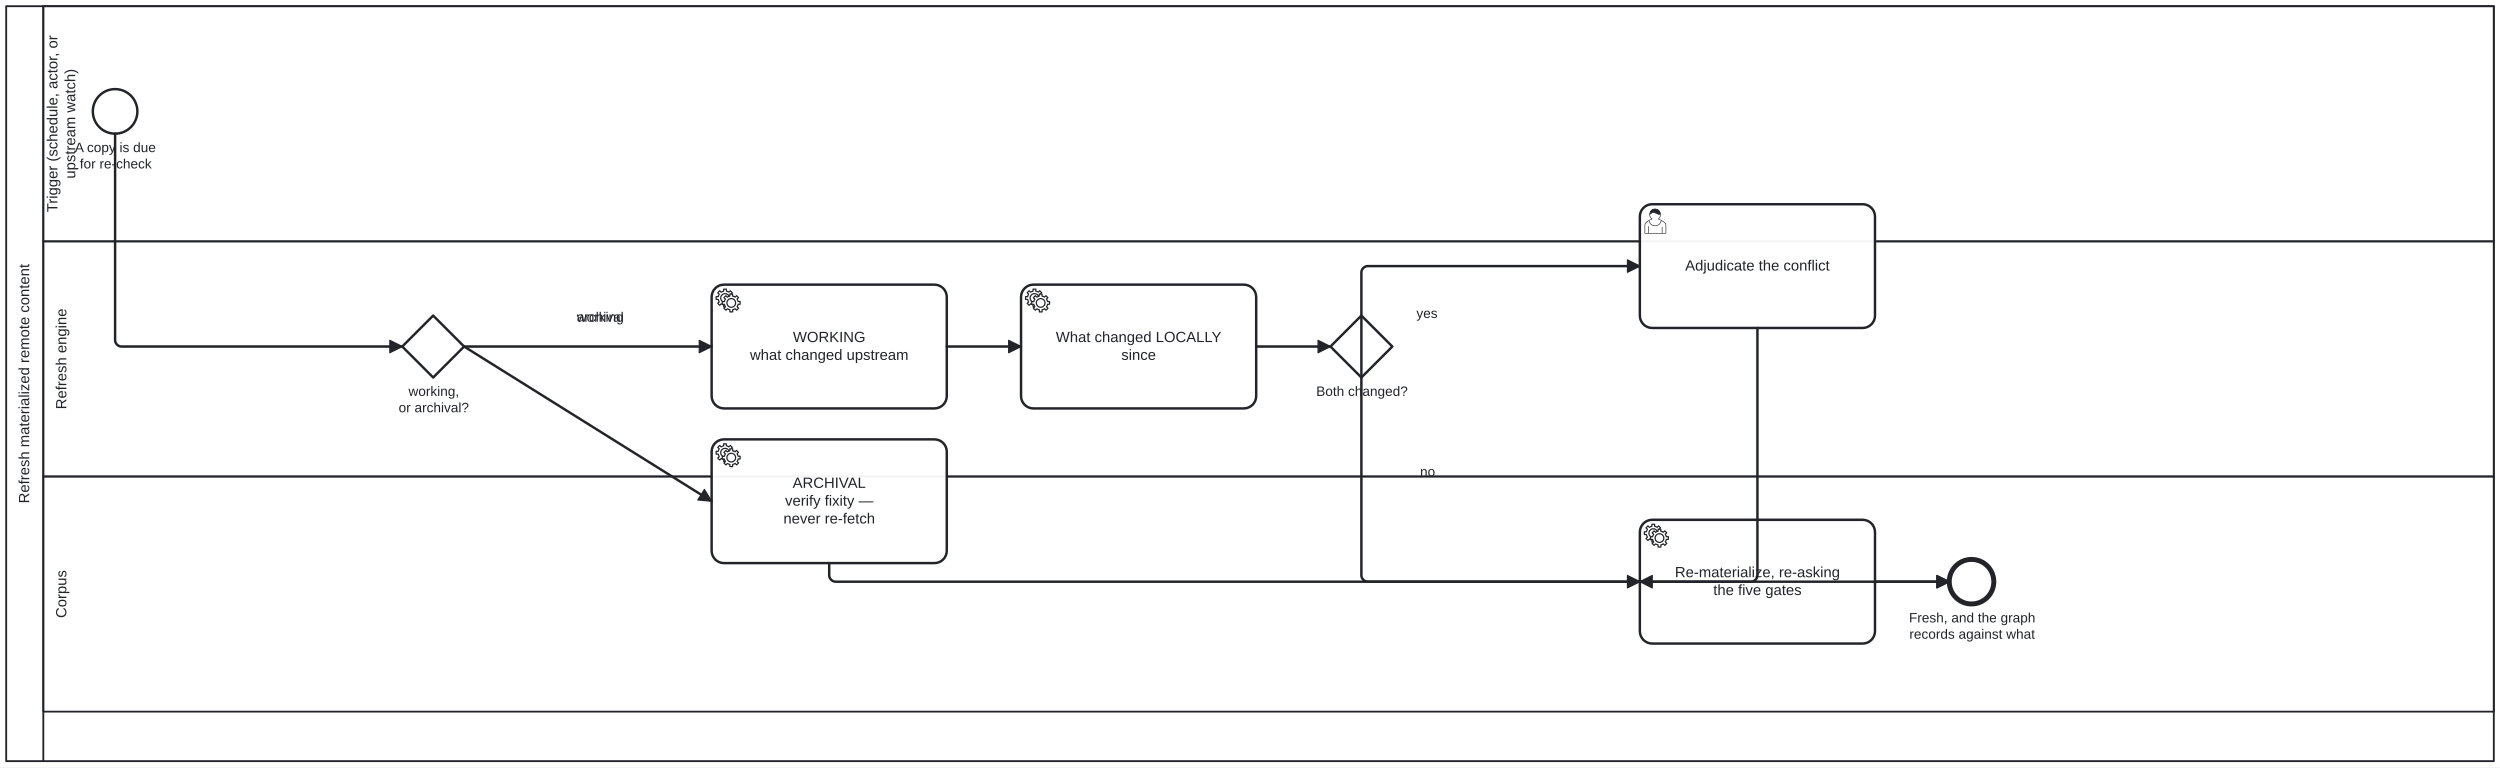
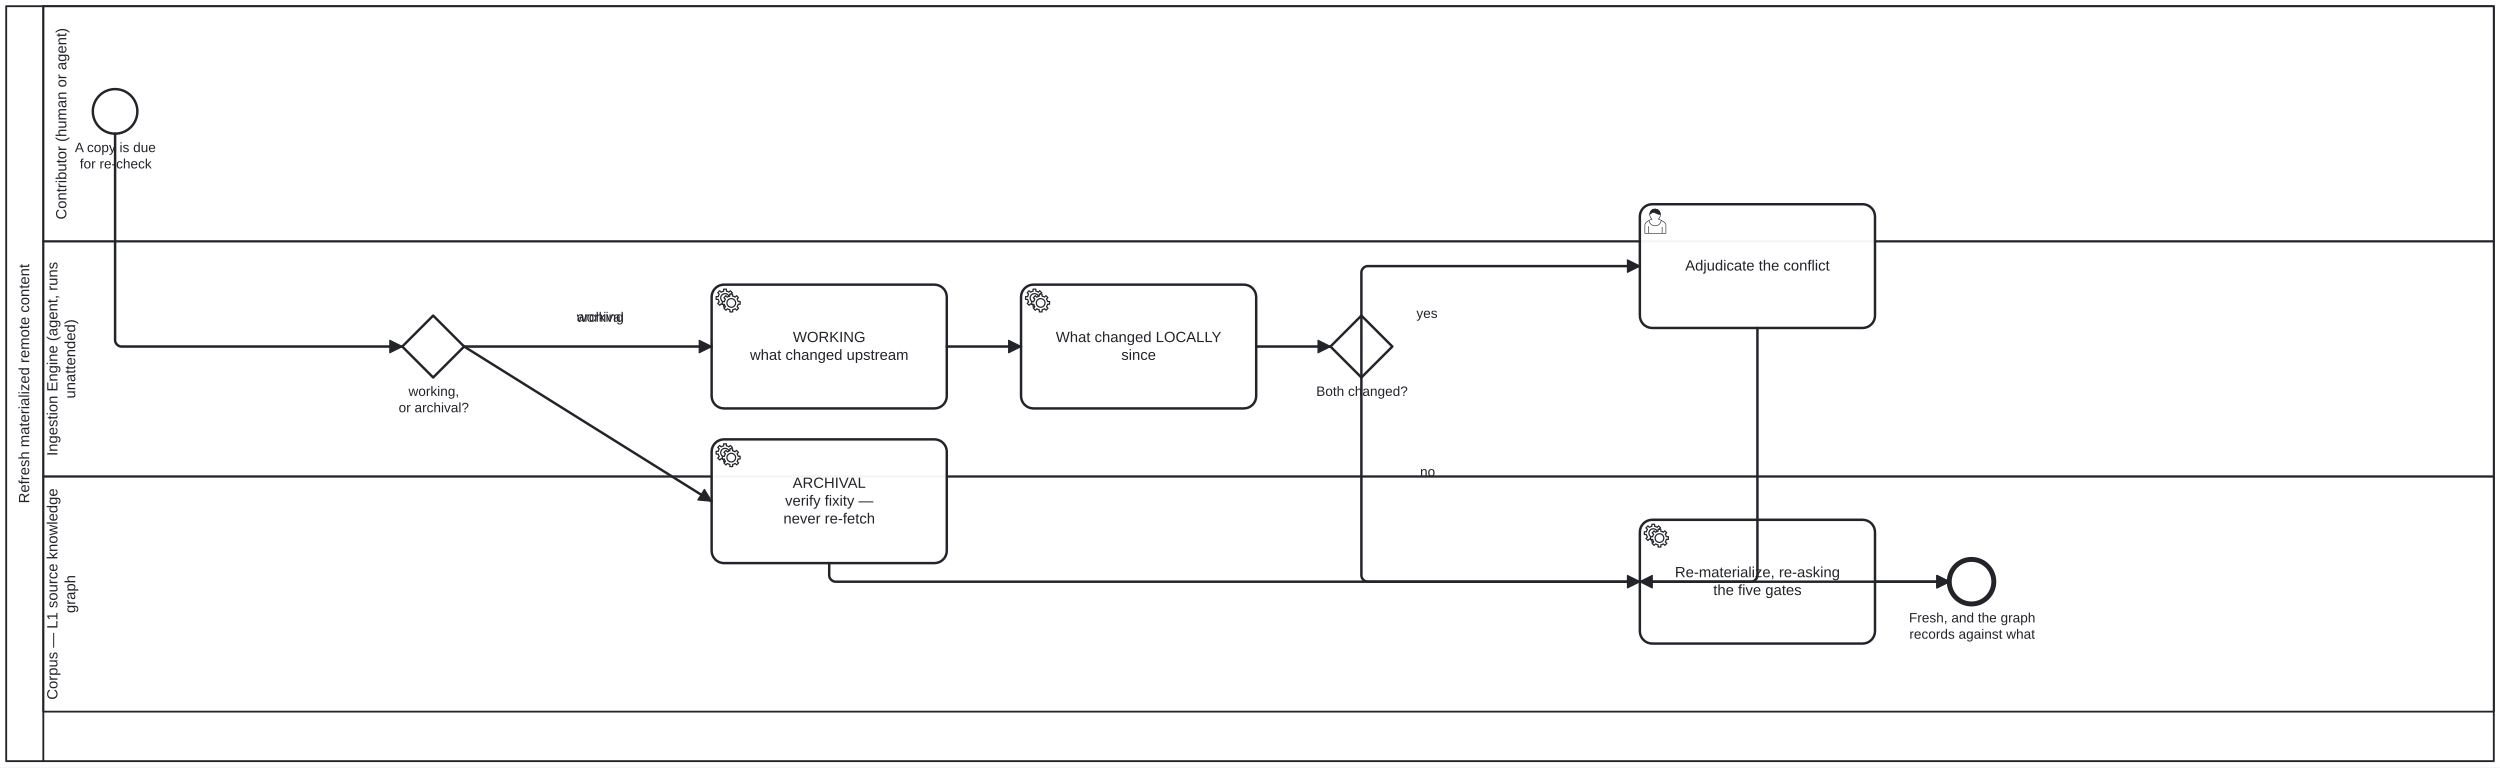
<svg xmlns="http://www.w3.org/2000/svg" width="100%" style="max-width:100%;height:auto" viewBox="125 55 2020 620" version="1.1">
  <rect x="125" y="55" width="2020" height="620" fill="#ffffff" />
  <g class="djs-group">
    <g class="djs-element djs-shape" data-element-id="Participant_RefreshMaterialized" style="display: block;" transform="matrix(1 0 0 1 130 60)">
      <g class="djs-visual">
        <rect x="0" y="0" width="2010" height="610" rx="0" ry="0" style="stroke-linecap: round; stroke-linejoin: round; stroke: rgb(34, 36, 42); stroke-width: 1.5px; fill: white; fill-opacity: 0.95;" />
        <path style="fill: none; stroke-linecap: round; stroke-linejoin: round; stroke: rgb(34, 36, 42); stroke-width: 1.5px;" d="M30,0L30,610" />
        <text lineHeight="1.2" class="djs-label" style="font-family: Arial, sans-serif; font-size: 12px; font-weight: normal; fill: rgb(34, 36, 42);" transform="matrix(-1.83697e-16 -1 1 -1.83697e-16 0 610)">
          <tspan x="208.288" y="18.6">Refresh materialized remote content</tspan>
        </text>
      </g>
      <rect class="djs-hit djs-hit-all" x="0" y="0" width="2010" height="610" style="fill: none; stroke-opacity: 0; stroke: white; stroke-width: 15px;" />
    </g>
    <g class="djs-children">
      <g class="djs-group">
        <g class="djs-element djs-shape" data-element-id="Lane_2" style="display: block;" transform="matrix(1 0 0 1 160 440)">
          <g class="djs-visual">
            <rect x="0" y="0" width="1980" height="190" rx="0" ry="0" style="stroke-linecap: round; stroke-linejoin: round; stroke: rgb(34, 36, 42); stroke-width: 1.5px; fill: white; fill-opacity: 0.25;" />
            <text lineHeight="1.2" class="djs-label" style="font-family: Arial, sans-serif; font-size: 12px; font-weight: normal; fill: rgb(34, 36, 42);" transform="matrix(-1.83697e-16 -1 1 -1.83697e-16 0 190)">
-               <tspan x="75.658" y="18.6">Corpus</tspan>
+               <tspan x="9.62" y="11.4">Corpus — L1 source knowledge </tspan>
+               <tspan x="79.654" y="25.8">graph</tspan>
            </text>
          </g>
          <rect class="djs-hit djs-hit-all" x="0" y="0" width="1980" height="190" style="fill: none; stroke-opacity: 0; stroke: white; stroke-width: 15px;" />
        </g>
      </g>
      <g class="djs-group">
        <g class="djs-element djs-shape" data-element-id="Lane_1" style="display: block;" transform="matrix(1 0 0 1 160 250)">
          <g class="djs-visual">
            <rect x="0" y="0" width="1980" height="190" rx="0" ry="0" style="stroke-linecap: round; stroke-linejoin: round; stroke: rgb(34, 36, 42); stroke-width: 1.5px; fill: white; fill-opacity: 0.25;" />
            <text lineHeight="1.2" class="djs-label" style="font-family: Arial, sans-serif; font-size: 12px; font-weight: normal; fill: rgb(34, 36, 42);" transform="matrix(-1.83697e-16 -1 1 -1.83697e-16 0 190)">
-               <tspan x="54.307" y="18.6">Refresh engine</tspan>
+               <tspan x="16.613" y="11.4">Ingestion Engine (agent, runs </tspan>
+               <tspan x="62.973" y="25.8">unattended)</tspan>
            </text>
          </g>
          <rect class="djs-hit djs-hit-all" x="0" y="0" width="1980" height="190" style="fill: none; stroke-opacity: 0; stroke: white; stroke-width: 15px;" />
        </g>
      </g>
      <g class="djs-group">
        <g class="djs-element djs-shape" data-element-id="Lane_0" style="display: block;" transform="matrix(1 0 0 1 160 60)">
          <g class="djs-visual">
            <rect x="0" y="0" width="1980" height="190" rx="0" ry="0" style="stroke-linecap: round; stroke-linejoin: round; stroke: rgb(34, 36, 42); stroke-width: 1.5px; fill: white; fill-opacity: 0.25;" />
            <text lineHeight="1.2" class="djs-label" style="font-family: Arial, sans-serif; font-size: 12px; font-weight: normal; fill: rgb(34, 36, 42);" transform="matrix(-1.83697e-16 -1 1 -1.83697e-16 0 190)">
-               <tspan x="23.524" y="11.4">Trigger (schedule, actor, or </tspan>
-               <tspan x="50.65" y="25.8">upstream watch)</tspan>
+               <tspan x="17.627" y="18.6">Contributor (human or agent)</tspan>
            </text>
          </g>
          <rect class="djs-hit djs-hit-all" x="0" y="0" width="1980" height="190" style="fill: none; stroke-opacity: 0; stroke: white; stroke-width: 15px;" />
        </g>
      </g>
      <g class="djs-group">
        <g class="djs-element djs-shape" data-element-id="StartEvent_Due" style="display: block;" transform="matrix(1 0 0 1 200 127)">
          <g class="djs-visual">
            <circle cx="18" cy="18" r="18" style="stroke-linecap: round; stroke-linejoin: round; stroke: rgb(34, 36, 42); stroke-width: 2px; fill: white; fill-opacity: 0.95;" />
          </g>
          <rect class="djs-hit djs-hit-all" x="0" y="0" width="36" height="36" style="fill: none; stroke-opacity: 0; stroke: white; stroke-width: 15px;" />
        </g>
      </g>
      <g class="djs-group">
        <g class="djs-element djs-shape" data-element-id="StartEvent_Due_label" style="display: block;" transform="matrix(1 0 0 1 185 168)">
          <g class="djs-visual">
            <text lineHeight="1.2" class="djs-label" style="font-family: Arial, sans-serif; font-size: 11px; font-weight: normal; fill: rgb(34, 36, 42);">
              <tspan x="0.481" y="9.9">A copy is due</tspan>
              <tspan x="4.464" y="23.1">for re-check</tspan>
            </text>
          </g>
          <rect class="djs-hit djs-hit-all" x="0" y="0" width="67" height="27" style="fill: none; stroke-opacity: 0; stroke: white; stroke-width: 15px;" />
        </g>
      </g>
      <g class="djs-group">
        <g class="djs-element djs-shape" data-element-id="Gateway_Purpose" style="display: block;" transform="matrix(1 0 0 1 450 310)">
          <g class="djs-visual">
            <polygon points="25,0 50,25 25,50 0,25" style="stroke-linecap: round; stroke-linejoin: round; stroke: rgb(34, 36, 42); stroke-width: 2px; fill: white; fill-opacity: 0.95;" />
          </g>
          <rect class="djs-hit djs-hit-all" x="0" y="0" width="50" height="50" style="fill: none; stroke-opacity: 0; stroke: white; stroke-width: 15px;" />
        </g>
      </g>
      <g class="djs-group">
        <g class="djs-element djs-shape" data-element-id="Gateway_Purpose_label" style="display: block;" transform="matrix(1 0 0 1 447 365)">
          <g class="djs-visual">
            <text lineHeight="1.2" class="djs-label" style="font-family: Arial, sans-serif; font-size: 11px; font-weight: normal; fill: rgb(34, 36, 42);">
              <tspan x="8.02" y="9.9">working,</tspan>
              <tspan x="0.071" y="23.1">or archival?</tspan>
            </text>
          </g>
          <rect class="djs-hit djs-hit-all" x="0" y="0" width="57" height="27" style="fill: none; stroke-opacity: 0; stroke: white; stroke-width: 15px;" />
        </g>
      </g>
      <g class="djs-group">
        <g class="djs-element djs-shape" data-element-id="Task_Fixity" style="display: block;" transform="matrix(1 0 0 1 700 410)">
          <g class="djs-visual">
            <rect x="0" y="0" width="190" height="100" rx="10" ry="10" style="stroke-linecap: round; stroke-linejoin: round; stroke: rgb(34, 36, 42); stroke-width: 2px; fill: white; fill-opacity: 0.95;" />
            <text lineHeight="1.2" class="djs-label" style="font-family: Arial, sans-serif; font-size: 12px; font-weight: normal; fill: rgb(34, 36, 42);">
              <tspan x="65.437" y="39.2">ARCHIVAL</tspan>
              <tspan x="59.331" y="53.6">verify fixity —</tspan>
              <tspan x="57.983" y="68">never re-fetch</tspan>
            </text>
            <circle cx="5" cy="5" r="5" transform="translate(6, 6)" style="stroke-linecap: round; stroke-linejoin: round; stroke: none; stroke-width: 2px; fill: white;" />
            <path d="m 12,18 v -1.713 c 0.352,-0.07 0.704,-0.178 1.048,-0.321 0.344,-0.145 0.666,-0.321 0.966,-0.521 l 1.194,1.18 1.567,-1.577 -1.195,-1.18 c 0.403,-0.614 0.683,-1.299 0.825,-2.018 l 1.622,-0.01 v -2.22 l -1.637,0.01 c -0.073,-0.352 -0.178,-0.7 -0.324,-1.044 -0.145,-0.344 -0.321,-0.664 -0.523,-0.962 l 1.131,-1.136 -1.583,-1.563 -1.13,1.136 c -0.614,-0.401 -1.303,-0.681 -2.023,-0.822 l 0.009,-1.619 h -2.241 l 0.004,1.631 c -0.354,0.074 -0.705,0.18 -1.05,0.324 -0.344,0.144 -0.665,0.321 -0.964,0.52 l -1.17,-1.158 -1.567,1.579 1.168,1.157 c -0.403,0.613 -0.683,1.298 -0.825,2.017 l -1.659,0.003 v 2.222 l 1.672,-0.006 c 0.073,0.351 0.18,0.702 0.324,1.045 0.145,0.344 0.321,0.664 0.523,0.961 l -1.199,1.197 1.584,1.56 1.196,-1.193 c 0.614,0.403 1.303,0.682 2.023,0.823 l 7.19e-4,1.699 h 2.227 z m 0.221,-3.996 c -1.789,0.75 -3.858,-0.093 -4.61,-1.874 -0.752,-1.783 0.091,-3.846 1.88,-4.596 1.788,-0.749 3.857,0.093 4.609,1.874 0.752,1.782 -0.091,3.846 -1.88,4.596 z" style="fill: white; stroke-linecap: round; stroke-linejoin: round; stroke: rgb(34, 36, 42); stroke-width: 1px;" />
            <circle cx="5" cy="5" r="5" transform="translate(11, 10)" style="stroke-linecap: round; stroke-linejoin: round; stroke: none; stroke-width: 2px; fill: white;" />
            <path d="m 17,22 v -1.713 c 0.352,-0.07 0.704,-0.178 1.048,-0.321 0.344,-0.145 0.666,-0.321 0.966,-0.521 l 1.194,1.18 1.567,-1.577 -1.195,-1.18 c 0.403,-0.614 0.683,-1.299 0.825,-2.018 l 1.622,-0.01 v -2.22 l -1.637,0.01 c -0.073,-0.352 -0.178,-0.7 -0.324,-1.044 -0.145,-0.344 -0.321,-0.664 -0.523,-0.962 l 1.131,-1.136 -1.583,-1.563 -1.13,1.136 c -0.614,-0.401 -1.303,-0.681 -2.023,-0.822 l 0.009,-1.619 h -2.241 l 0.004,1.631 c -0.354,0.074 -0.705,0.18 -1.05,0.324 -0.344,0.144 -0.665,0.321 -0.964,0.52 l -1.17,-1.158 -1.567,1.579 1.168,1.157 c -0.403,0.613 -0.683,1.298 -0.825,2.017 l -1.659,0.003 v 2.222 l 1.672,-0.006 c 0.073,0.351 0.18,0.702 0.324,1.045 0.145,0.344 0.321,0.664 0.523,0.961 l -1.199,1.197 1.584,1.56 1.196,-1.193 c 0.614,0.403 1.303,0.682 2.023,0.823 l 7.19e-4,1.699 h 2.227 z m 0.221,-3.996 c -1.789,0.75 -3.858,-0.093 -4.61,-1.874 -0.752,-1.783 0.091,-3.846 1.88,-4.596 1.788,-0.749 3.857,0.093 4.609,1.874 0.752,1.782 -0.091,3.846 -1.88,4.596 z" style="fill: white; stroke-linecap: round; stroke-linejoin: round; stroke: rgb(34, 36, 42); stroke-width: 1px;" />
          </g>
          <rect class="djs-hit djs-hit-all" x="0" y="0" width="190" height="100" style="fill: none; stroke-opacity: 0; stroke: white; stroke-width: 15px;" />
        </g>
      </g>
      <g class="djs-group">
        <g class="djs-element djs-shape" data-element-id="Task_Upstream" style="display: block;" transform="matrix(1 0 0 1 700 285)">
          <g class="djs-visual">
            <rect x="0" y="0" width="190" height="100" rx="10" ry="10" style="stroke-linecap: round; stroke-linejoin: round; stroke: rgb(34, 36, 42); stroke-width: 2px; fill: white; fill-opacity: 0.95;" />
            <text lineHeight="1.2" class="djs-label" style="font-family: Arial, sans-serif; font-size: 12px; font-weight: normal; fill: rgb(34, 36, 42);">
              <tspan x="65.668" y="46.4">WORKING</tspan>
              <tspan x="30.96" y="60.8">what changed upstream</tspan>
            </text>
            <circle cx="5" cy="5" r="5" transform="translate(6, 6)" style="stroke-linecap: round; stroke-linejoin: round; stroke: none; stroke-width: 2px; fill: white;" />
            <path d="m 12,18 v -1.713 c 0.352,-0.07 0.704,-0.178 1.048,-0.321 0.344,-0.145 0.666,-0.321 0.966,-0.521 l 1.194,1.18 1.567,-1.577 -1.195,-1.18 c 0.403,-0.614 0.683,-1.299 0.825,-2.018 l 1.622,-0.01 v -2.22 l -1.637,0.01 c -0.073,-0.352 -0.178,-0.7 -0.324,-1.044 -0.145,-0.344 -0.321,-0.664 -0.523,-0.962 l 1.131,-1.136 -1.583,-1.563 -1.13,1.136 c -0.614,-0.401 -1.303,-0.681 -2.023,-0.822 l 0.009,-1.619 h -2.241 l 0.004,1.631 c -0.354,0.074 -0.705,0.18 -1.05,0.324 -0.344,0.144 -0.665,0.321 -0.964,0.52 l -1.17,-1.158 -1.567,1.579 1.168,1.157 c -0.403,0.613 -0.683,1.298 -0.825,2.017 l -1.659,0.003 v 2.222 l 1.672,-0.006 c 0.073,0.351 0.18,0.702 0.324,1.045 0.145,0.344 0.321,0.664 0.523,0.961 l -1.199,1.197 1.584,1.56 1.196,-1.193 c 0.614,0.403 1.303,0.682 2.023,0.823 l 7.19e-4,1.699 h 2.227 z m 0.221,-3.996 c -1.789,0.75 -3.858,-0.093 -4.61,-1.874 -0.752,-1.783 0.091,-3.846 1.88,-4.596 1.788,-0.749 3.857,0.093 4.609,1.874 0.752,1.782 -0.091,3.846 -1.88,4.596 z" style="fill: white; stroke-linecap: round; stroke-linejoin: round; stroke: rgb(34, 36, 42); stroke-width: 1px;" />
            <circle cx="5" cy="5" r="5" transform="translate(11, 10)" style="stroke-linecap: round; stroke-linejoin: round; stroke: none; stroke-width: 2px; fill: white;" />
            <path d="m 17,22 v -1.713 c 0.352,-0.07 0.704,-0.178 1.048,-0.321 0.344,-0.145 0.666,-0.321 0.966,-0.521 l 1.194,1.18 1.567,-1.577 -1.195,-1.18 c 0.403,-0.614 0.683,-1.299 0.825,-2.018 l 1.622,-0.01 v -2.22 l -1.637,0.01 c -0.073,-0.352 -0.178,-0.7 -0.324,-1.044 -0.145,-0.344 -0.321,-0.664 -0.523,-0.962 l 1.131,-1.136 -1.583,-1.563 -1.13,1.136 c -0.614,-0.401 -1.303,-0.681 -2.023,-0.822 l 0.009,-1.619 h -2.241 l 0.004,1.631 c -0.354,0.074 -0.705,0.18 -1.05,0.324 -0.344,0.144 -0.665,0.321 -0.964,0.52 l -1.17,-1.158 -1.567,1.579 1.168,1.157 c -0.403,0.613 -0.683,1.298 -0.825,2.017 l -1.659,0.003 v 2.222 l 1.672,-0.006 c 0.073,0.351 0.18,0.702 0.324,1.045 0.145,0.344 0.321,0.664 0.523,0.961 l -1.199,1.197 1.584,1.56 1.196,-1.193 c 0.614,0.403 1.303,0.682 2.023,0.823 l 7.19e-4,1.699 h 2.227 z m 0.221,-3.996 c -1.789,0.75 -3.858,-0.093 -4.61,-1.874 -0.752,-1.783 0.091,-3.846 1.88,-4.596 1.788,-0.749 3.857,0.093 4.609,1.874 0.752,1.782 -0.091,3.846 -1.88,4.596 z" style="fill: white; stroke-linecap: round; stroke-linejoin: round; stroke: rgb(34, 36, 42); stroke-width: 1px;" />
          </g>
          <rect class="djs-hit djs-hit-all" x="0" y="0" width="190" height="100" style="fill: none; stroke-opacity: 0; stroke: white; stroke-width: 15px;" />
        </g>
      </g>
      <g class="djs-group">
        <g class="djs-element djs-shape" data-element-id="Task_Local" style="display: block;" transform="matrix(1 0 0 1 950 285)">
          <g class="djs-visual">
            <rect x="0" y="0" width="190" height="100" rx="10" ry="10" style="stroke-linecap: round; stroke-linejoin: round; stroke: rgb(34, 36, 42); stroke-width: 2px; fill: white; fill-opacity: 0.95;" />
            <text lineHeight="1.2" class="djs-label" style="font-family: Arial, sans-serif; font-size: 12px; font-weight: normal; fill: rgb(34, 36, 42);">
              <tspan x="28.071" y="46.4">What changed LOCALLY</tspan>
              <tspan x="80.993" y="60.8">since</tspan>
            </text>
            <circle cx="5" cy="5" r="5" transform="translate(6, 6)" style="stroke-linecap: round; stroke-linejoin: round; stroke: none; stroke-width: 2px; fill: white;" />
            <path d="m 12,18 v -1.713 c 0.352,-0.07 0.704,-0.178 1.048,-0.321 0.344,-0.145 0.666,-0.321 0.966,-0.521 l 1.194,1.18 1.567,-1.577 -1.195,-1.18 c 0.403,-0.614 0.683,-1.299 0.825,-2.018 l 1.622,-0.01 v -2.22 l -1.637,0.01 c -0.073,-0.352 -0.178,-0.7 -0.324,-1.044 -0.145,-0.344 -0.321,-0.664 -0.523,-0.962 l 1.131,-1.136 -1.583,-1.563 -1.13,1.136 c -0.614,-0.401 -1.303,-0.681 -2.023,-0.822 l 0.009,-1.619 h -2.241 l 0.004,1.631 c -0.354,0.074 -0.705,0.18 -1.05,0.324 -0.344,0.144 -0.665,0.321 -0.964,0.52 l -1.17,-1.158 -1.567,1.579 1.168,1.157 c -0.403,0.613 -0.683,1.298 -0.825,2.017 l -1.659,0.003 v 2.222 l 1.672,-0.006 c 0.073,0.351 0.18,0.702 0.324,1.045 0.145,0.344 0.321,0.664 0.523,0.961 l -1.199,1.197 1.584,1.56 1.196,-1.193 c 0.614,0.403 1.303,0.682 2.023,0.823 l 7.19e-4,1.699 h 2.227 z m 0.221,-3.996 c -1.789,0.75 -3.858,-0.093 -4.61,-1.874 -0.752,-1.783 0.091,-3.846 1.88,-4.596 1.788,-0.749 3.857,0.093 4.609,1.874 0.752,1.782 -0.091,3.846 -1.88,4.596 z" style="fill: white; stroke-linecap: round; stroke-linejoin: round; stroke: rgb(34, 36, 42); stroke-width: 1px;" />
            <circle cx="5" cy="5" r="5" transform="translate(11, 10)" style="stroke-linecap: round; stroke-linejoin: round; stroke: none; stroke-width: 2px; fill: white;" />
            <path d="m 17,22 v -1.713 c 0.352,-0.07 0.704,-0.178 1.048,-0.321 0.344,-0.145 0.666,-0.321 0.966,-0.521 l 1.194,1.18 1.567,-1.577 -1.195,-1.18 c 0.403,-0.614 0.683,-1.299 0.825,-2.018 l 1.622,-0.01 v -2.22 l -1.637,0.01 c -0.073,-0.352 -0.178,-0.7 -0.324,-1.044 -0.145,-0.344 -0.321,-0.664 -0.523,-0.962 l 1.131,-1.136 -1.583,-1.563 -1.13,1.136 c -0.614,-0.401 -1.303,-0.681 -2.023,-0.822 l 0.009,-1.619 h -2.241 l 0.004,1.631 c -0.354,0.074 -0.705,0.18 -1.05,0.324 -0.344,0.144 -0.665,0.321 -0.964,0.52 l -1.17,-1.158 -1.567,1.579 1.168,1.157 c -0.403,0.613 -0.683,1.298 -0.825,2.017 l -1.659,0.003 v 2.222 l 1.672,-0.006 c 0.073,0.351 0.18,0.702 0.324,1.045 0.145,0.344 0.321,0.664 0.523,0.961 l -1.199,1.197 1.584,1.56 1.196,-1.193 c 0.614,0.403 1.303,0.682 2.023,0.823 l 7.19e-4,1.699 h 2.227 z m 0.221,-3.996 c -1.789,0.75 -3.858,-0.093 -4.61,-1.874 -0.752,-1.783 0.091,-3.846 1.88,-4.596 1.788,-0.749 3.857,0.093 4.609,1.874 0.752,1.782 -0.091,3.846 -1.88,4.596 z" style="fill: white; stroke-linecap: round; stroke-linejoin: round; stroke: rgb(34, 36, 42); stroke-width: 1px;" />
          </g>
          <rect class="djs-hit djs-hit-all" x="0" y="0" width="190" height="100" style="fill: none; stroke-opacity: 0; stroke: white; stroke-width: 15px;" />
        </g>
      </g>
      <g class="djs-group">
        <g class="djs-element djs-shape" data-element-id="Gateway_Both" style="display: block;" transform="matrix(1 0 0 1 1200 310)">
          <g class="djs-visual">
            <polygon points="25,0 50,25 25,50 0,25" style="stroke-linecap: round; stroke-linejoin: round; stroke: rgb(34, 36, 42); stroke-width: 2px; fill: white; fill-opacity: 0.95;" />
          </g>
          <rect class="djs-hit djs-hit-all" x="0" y="0" width="50" height="50" style="fill: none; stroke-opacity: 0; stroke: white; stroke-width: 15px;" />
        </g>
      </g>
      <g class="djs-group">
        <g class="djs-element djs-shape" data-element-id="Gateway_Both_label" style="display: block;" transform="matrix(1 0 0 1 1188 365)">
          <g class="djs-visual">
            <text lineHeight="1.2" class="djs-label" style="font-family: Arial, sans-serif; font-size: 11px; font-weight: normal; fill: rgb(34, 36, 42);">
              <tspan x="0.496" y="9.9">Both changed?</tspan>
            </text>
          </g>
          <rect class="djs-hit djs-hit-all" x="0" y="0" width="75" height="14" style="fill: none; stroke-opacity: 0; stroke: white; stroke-width: 15px;" />
        </g>
      </g>
      <g class="djs-group">
        <g class="djs-element djs-shape" data-element-id="Task_Adjudicate" style="display: block;" transform="matrix(1 0 0 1 1450 220)">
          <g class="djs-visual">
            <rect x="0" y="0" width="190" height="100" rx="10" ry="10" style="stroke-linecap: round; stroke-linejoin: round; stroke: rgb(34, 36, 42); stroke-width: 2px; fill: white; fill-opacity: 0.95;" />
            <text lineHeight="1.2" class="djs-label" style="font-family: Arial, sans-serif; font-size: 12px; font-weight: normal; fill: rgb(34, 36, 42);">
              <tspan x="36.632" y="53.6">Adjudicate the conflict</tspan>
            </text>
            <path d="m 15,12 c 0.909,-0.845 1.594,-2.049 1.594,-3.385 0,-2.554 -1.805,-4.622 -4.357,-4.622 -2.552,0 -4.288,2.068 -4.288,4.622 0,1.348 0.974,2.562 1.896,3.405 -0.529,0.187 -5.669,2.097 -5.794,4.756 v 6.718 h 17 v -6.718 c 0,-2.298 -5.528,-4.595 -6.051,-4.776 zm -8,6 l 0,5.5 m 11,0 l 0,-5" style="fill: white; stroke-linecap: round; stroke-linejoin: round; stroke: rgb(34, 36, 42); stroke-width: 0.5px;" />
            <path d="m 15,12 m 2.162,1.009 c 0,2.447 -2.158,4.431 -4.821,4.431 -2.665,0 -4.822,-1.981 -4.822,-4.431 " style="fill: white; stroke-linecap: round; stroke-linejoin: round; stroke: rgb(34, 36, 42); stroke-width: 0.5px;" />
            <path d="m 15,12 m -6.9,-3.80 c 0,0 2.251,-2.358 4.274,-1.177 2.024,1.181 4.221,1.537 4.124,0.965 -0.098,-0.57 -0.117,-3.791 -4.191,-4.136 -3.575,0.001 -4.208,3.367 -4.207,4.348 z" style="fill: rgb(34, 36, 42); stroke-linecap: round; stroke-linejoin: round; stroke: rgb(34, 36, 42); stroke-width: 0.5px;" />
          </g>
          <rect class="djs-hit djs-hit-all" x="0" y="0" width="190" height="100" style="fill: none; stroke-opacity: 0; stroke: white; stroke-width: 15px;" />
        </g>
      </g>
      <g class="djs-group">
        <g class="djs-element djs-shape" data-element-id="Task_Apply" style="display: block;" transform="matrix(1 0 0 1 1450 475)">
          <g class="djs-visual">
            <rect x="0" y="0" width="190" height="100" rx="10" ry="10" style="stroke-linecap: round; stroke-linejoin: round; stroke: rgb(34, 36, 42); stroke-width: 2px; fill: white; fill-opacity: 0.95;" />
            <text lineHeight="1.2" class="djs-label" style="font-family: Arial, sans-serif; font-size: 12px; font-weight: normal; fill: rgb(34, 36, 42);">
              <tspan x="28.312" y="46.4">Re-materialize, re-asking</tspan>
              <tspan x="59.311" y="60.8">the five gates</tspan>
            </text>
            <circle cx="5" cy="5" r="5" transform="translate(6, 6)" style="stroke-linecap: round; stroke-linejoin: round; stroke: none; stroke-width: 2px; fill: white;" />
            <path d="m 12,18 v -1.713 c 0.352,-0.07 0.704,-0.178 1.048,-0.321 0.344,-0.145 0.666,-0.321 0.966,-0.521 l 1.194,1.18 1.567,-1.577 -1.195,-1.18 c 0.403,-0.614 0.683,-1.299 0.825,-2.018 l 1.622,-0.01 v -2.22 l -1.637,0.01 c -0.073,-0.352 -0.178,-0.7 -0.324,-1.044 -0.145,-0.344 -0.321,-0.664 -0.523,-0.962 l 1.131,-1.136 -1.583,-1.563 -1.13,1.136 c -0.614,-0.401 -1.303,-0.681 -2.023,-0.822 l 0.009,-1.619 h -2.241 l 0.004,1.631 c -0.354,0.074 -0.705,0.18 -1.05,0.324 -0.344,0.144 -0.665,0.321 -0.964,0.52 l -1.17,-1.158 -1.567,1.579 1.168,1.157 c -0.403,0.613 -0.683,1.298 -0.825,2.017 l -1.659,0.003 v 2.222 l 1.672,-0.006 c 0.073,0.351 0.18,0.702 0.324,1.045 0.145,0.344 0.321,0.664 0.523,0.961 l -1.199,1.197 1.584,1.56 1.196,-1.193 c 0.614,0.403 1.303,0.682 2.023,0.823 l 7.19e-4,1.699 h 2.227 z m 0.221,-3.996 c -1.789,0.75 -3.858,-0.093 -4.61,-1.874 -0.752,-1.783 0.091,-3.846 1.88,-4.596 1.788,-0.749 3.857,0.093 4.609,1.874 0.752,1.782 -0.091,3.846 -1.88,4.596 z" style="fill: white; stroke-linecap: round; stroke-linejoin: round; stroke: rgb(34, 36, 42); stroke-width: 1px;" />
            <circle cx="5" cy="5" r="5" transform="translate(11, 10)" style="stroke-linecap: round; stroke-linejoin: round; stroke: none; stroke-width: 2px; fill: white;" />
            <path d="m 17,22 v -1.713 c 0.352,-0.07 0.704,-0.178 1.048,-0.321 0.344,-0.145 0.666,-0.321 0.966,-0.521 l 1.194,1.18 1.567,-1.577 -1.195,-1.18 c 0.403,-0.614 0.683,-1.299 0.825,-2.018 l 1.622,-0.01 v -2.22 l -1.637,0.01 c -0.073,-0.352 -0.178,-0.7 -0.324,-1.044 -0.145,-0.344 -0.321,-0.664 -0.523,-0.962 l 1.131,-1.136 -1.583,-1.563 -1.13,1.136 c -0.614,-0.401 -1.303,-0.681 -2.023,-0.822 l 0.009,-1.619 h -2.241 l 0.004,1.631 c -0.354,0.074 -0.705,0.18 -1.05,0.324 -0.344,0.144 -0.665,0.321 -0.964,0.52 l -1.17,-1.158 -1.567,1.579 1.168,1.157 c -0.403,0.613 -0.683,1.298 -0.825,2.017 l -1.659,0.003 v 2.222 l 1.672,-0.006 c 0.073,0.351 0.18,0.702 0.324,1.045 0.145,0.344 0.321,0.664 0.523,0.961 l -1.199,1.197 1.584,1.56 1.196,-1.193 c 0.614,0.403 1.303,0.682 2.023,0.823 l 7.19e-4,1.699 h 2.227 z m 0.221,-3.996 c -1.789,0.75 -3.858,-0.093 -4.61,-1.874 -0.752,-1.783 0.091,-3.846 1.88,-4.596 1.788,-0.749 3.857,0.093 4.609,1.874 0.752,1.782 -0.091,3.846 -1.88,4.596 z" style="fill: white; stroke-linecap: round; stroke-linejoin: round; stroke: rgb(34, 36, 42); stroke-width: 1px;" />
          </g>
          <rect class="djs-hit djs-hit-all" x="0" y="0" width="190" height="100" style="fill: none; stroke-opacity: 0; stroke: white; stroke-width: 15px;" />
        </g>
      </g>
      <g class="djs-group">
        <g class="djs-element djs-shape" data-element-id="EndEvent_Fresh" style="display: block;" transform="matrix(1 0 0 1 1700 507)">
          <g class="djs-visual">
            <circle cx="18" cy="18" r="18" style="stroke-linecap: round; stroke-linejoin: round; stroke: rgb(34, 36, 42); stroke-width: 4px; fill: white; fill-opacity: 0.95;" />
          </g>
          <rect class="djs-hit djs-hit-all" x="0" y="0" width="36" height="36" style="fill: none; stroke-opacity: 0; stroke: white; stroke-width: 15px;" />
        </g>
      </g>
      <g class="djs-group">
        <g class="djs-element djs-shape" data-element-id="EndEvent_Fresh_label" style="display: block;" transform="matrix(1 0 0 1 1667 548)">
          <g class="djs-visual">
            <text lineHeight="1.2" class="djs-label" style="font-family: Arial, sans-serif; font-size: 11px; font-weight: normal; fill: rgb(34, 36, 42);">
              <tspan x="0.44" y="9.9">Fresh, and the graph</tspan>
              <tspan x="0.751" y="23.1">records against what</tspan>
            </text>
          </g>
          <rect class="djs-hit djs-hit-all" x="0" y="0" width="103" height="27" style="fill: none; stroke-opacity: 0; stroke: white; stroke-width: 15px;" />
        </g>
      </g>
      <g class="djs-group">
        <g class="djs-element djs-connection" data-element-id="Flow_1" style="display: block;">
          <g class="djs-visual">
            <defs>
              <marker id="folio-marker-1" viewBox="0 0 20 20" refX="11" refY="10" markerWidth="10" markerHeight="10" orient="auto">
                <path d="M 1 5 L 11 10 L 1 15 Z" style="stroke-linecap: round; stroke-linejoin: round; stroke: rgb(34, 36, 42); stroke-width: 1px; fill: rgb(34, 36, 42);" />
              </marker>
            </defs>
            <path data-corner-radius="5" style="fill: none; stroke-linecap: round; stroke-linejoin: round; stroke: rgb(34, 36, 42); stroke-width: 2px; marker-end: url('#folio-marker-1');" d="M218,163L218,330C218,332.5,220.5,335,223,335L450,335" />
          </g>
          <path d="M218,163L218,335L450,335" class="djs-hit djs-hit-stroke" style="fill: none; stroke-opacity: 0; stroke: white; stroke-width: 15px;" />
        </g>
      </g>
      <g class="djs-group">
        <g class="djs-element djs-connection" data-element-id="Flow_2" style="display: block;">
          <g class="djs-visual">
            <defs>
              <marker id="folio-marker-2" viewBox="0 0 20 20" refX="11" refY="10" markerWidth="10" markerHeight="10" orient="auto">
                <path d="M 1 5 L 11 10 L 1 15 Z" style="stroke-linecap: round; stroke-linejoin: round; stroke: rgb(34, 36, 42); stroke-width: 1px; fill: rgb(34, 36, 42);" />
              </marker>
            </defs>
            <path data-corner-radius="5" style="fill: none; stroke-linecap: round; stroke-linejoin: round; stroke: rgb(34, 36, 42); stroke-width: 2px; marker-end: url('#folio-marker-2');" d="M500,335L700,460" />
          </g>
          <path d="M500,335L700,460" class="djs-hit djs-hit-stroke" style="fill: none; stroke-opacity: 0; stroke: white; stroke-width: 15px;" />
        </g>
      </g>
      <g class="djs-group">
        <g class="djs-element djs-shape" data-element-id="Flow_2_label" style="display: block;" transform="matrix(1 0 0 1 591 305)">
          <g class="djs-visual">
            <text lineHeight="1.2" class="djs-label" style="font-family: Arial, sans-serif; font-size: 11px; font-weight: normal; fill: rgb(34, 36, 42);">
              <tspan x="0.048" y="9.9">archival</tspan>
            </text>
          </g>
          <rect class="djs-hit djs-hit-all" x="0" y="0" width="38" height="14" style="fill: none; stroke-opacity: 0; stroke: white; stroke-width: 15px;" />
        </g>
      </g>
      <g class="djs-group">
        <g class="djs-element djs-connection" data-element-id="Flow_3" style="display: block;">
          <g class="djs-visual">
            <defs>
              <marker id="folio-marker-3" viewBox="0 0 20 20" refX="11" refY="10" markerWidth="10" markerHeight="10" orient="auto">
                <path d="M 1 5 L 11 10 L 1 15 Z" style="stroke-linecap: round; stroke-linejoin: round; stroke: rgb(34, 36, 42); stroke-width: 1px; fill: rgb(34, 36, 42);" />
              </marker>
            </defs>
            <path data-corner-radius="5" style="fill: none; stroke-linecap: round; stroke-linejoin: round; stroke: rgb(34, 36, 42); stroke-width: 2px; marker-end: url('#folio-marker-3');" d="M500,335L700,335" />
          </g>
          <path d="M500,335L700,335" class="djs-hit djs-hit-stroke" style="fill: none; stroke-opacity: 0; stroke: white; stroke-width: 15px;" />
        </g>
      </g>
      <g class="djs-group">
        <g class="djs-element djs-shape" data-element-id="Flow_3_label" style="display: block;" transform="matrix(1 0 0 1 591 305)">
          <g class="djs-visual">
            <text lineHeight="1.2" class="djs-label" style="font-family: Arial, sans-serif; font-size: 11px; font-weight: normal; fill: rgb(34, 36, 42);">
              <tspan x="0.048" y="9.9">working</tspan>
            </text>
          </g>
          <rect class="djs-hit djs-hit-all" x="0" y="0" width="38" height="14" style="fill: none; stroke-opacity: 0; stroke: white; stroke-width: 15px;" />
        </g>
      </g>
      <g class="djs-group">
        <g class="djs-element djs-connection" data-element-id="Flow_4" style="display: block;">
          <g class="djs-visual">
            <defs>
              <marker id="folio-marker-4" viewBox="0 0 20 20" refX="11" refY="10" markerWidth="10" markerHeight="10" orient="auto">
                <path d="M 1 5 L 11 10 L 1 15 Z" style="stroke-linecap: round; stroke-linejoin: round; stroke: rgb(34, 36, 42); stroke-width: 1px; fill: rgb(34, 36, 42);" />
              </marker>
            </defs>
            <path data-corner-radius="5" style="fill: none; stroke-linecap: round; stroke-linejoin: round; stroke: rgb(34, 36, 42); stroke-width: 2px; marker-end: url('#folio-marker-4');" d="M890,335L950,335" />
          </g>
          <path d="M890,335L950,335" class="djs-hit djs-hit-stroke" style="fill: none; stroke-opacity: 0; stroke: white; stroke-width: 15px;" />
        </g>
      </g>
      <g class="djs-group">
        <g class="djs-element djs-connection" data-element-id="Flow_5" style="display: block;">
          <g class="djs-visual">
            <defs>
              <marker id="folio-marker-5" viewBox="0 0 20 20" refX="11" refY="10" markerWidth="10" markerHeight="10" orient="auto">
                <path d="M 1 5 L 11 10 L 1 15 Z" style="stroke-linecap: round; stroke-linejoin: round; stroke: rgb(34, 36, 42); stroke-width: 1px; fill: rgb(34, 36, 42);" />
              </marker>
            </defs>
            <path data-corner-radius="5" style="fill: none; stroke-linecap: round; stroke-linejoin: round; stroke: rgb(34, 36, 42); stroke-width: 2px; marker-end: url('#folio-marker-5');" d="M1140,335L1200,335" />
          </g>
          <path d="M1140,335L1200,335" class="djs-hit djs-hit-stroke" style="fill: none; stroke-opacity: 0; stroke: white; stroke-width: 15px;" />
        </g>
      </g>
      <g class="djs-group">
        <g class="djs-element djs-connection" data-element-id="Flow_6" style="display: block;">
          <g class="djs-visual">
            <defs>
              <marker id="folio-marker-6" viewBox="0 0 20 20" refX="11" refY="10" markerWidth="10" markerHeight="10" orient="auto">
                <path d="M 1 5 L 11 10 L 1 15 Z" style="stroke-linecap: round; stroke-linejoin: round; stroke: rgb(34, 36, 42); stroke-width: 1px; fill: rgb(34, 36, 42);" />
              </marker>
            </defs>
            <path data-corner-radius="5" style="fill: none; stroke-linecap: round; stroke-linejoin: round; stroke: rgb(34, 36, 42); stroke-width: 2px; marker-end: url('#folio-marker-6');" d="M1225,360L1225,275C1225,272.5,1227.5,270,1230,270L1450,270" />
          </g>
          <path d="M1225,360L1225,270L1450,270" class="djs-hit djs-hit-stroke" style="fill: none; stroke-opacity: 0; stroke: white; stroke-width: 15px;" />
        </g>
      </g>
      <g class="djs-group">
        <g class="djs-element djs-shape" data-element-id="Flow_6_label" style="display: block;" transform="matrix(1 0 0 1 1269 302)">
          <g class="djs-visual">
            <text lineHeight="1.2" class="djs-label" style="font-family: Arial, sans-serif; font-size: 11px; font-weight: normal; fill: rgb(34, 36, 42);">
              <tspan x="0.441" y="9.9">yes</tspan>
            </text>
          </g>
          <rect class="djs-hit djs-hit-all" x="0" y="0" width="18" height="14" style="fill: none; stroke-opacity: 0; stroke: white; stroke-width: 15px;" />
        </g>
      </g>
      <g class="djs-group">
        <g class="djs-element djs-connection" data-element-id="Flow_7" style="display: block;">
          <g class="djs-visual">
            <defs>
              <marker id="folio-marker-7" viewBox="0 0 20 20" refX="11" refY="10" markerWidth="10" markerHeight="10" orient="auto">
                <path d="M 1 5 L 11 10 L 1 15 Z" style="stroke-linecap: round; stroke-linejoin: round; stroke: rgb(34, 36, 42); stroke-width: 1px; fill: rgb(34, 36, 42);" />
              </marker>
            </defs>
            <path data-corner-radius="5" style="fill: none; stroke-linecap: round; stroke-linejoin: round; stroke: rgb(34, 36, 42); stroke-width: 2px; marker-end: url('#folio-marker-7');" d="M1225,360L1225,520C1225,522.5,1227.5,525,1230,525L1450,525" />
          </g>
          <path d="M1225,360L1225,525L1450,525" class="djs-hit djs-hit-stroke" style="fill: none; stroke-opacity: 0; stroke: white; stroke-width: 15px;" />
        </g>
      </g>
      <g class="djs-group">
        <g class="djs-element djs-shape" data-element-id="Flow_7_label" style="display: block;" transform="matrix(1 0 0 1 1272 430)">
          <g class="djs-visual">
            <text lineHeight="1.2" class="djs-label" style="font-family: Arial, sans-serif; font-size: 11px; font-weight: normal; fill: rgb(34, 36, 42);">
              <tspan x="0.382" y="9.9">no</tspan>
            </text>
          </g>
          <rect class="djs-hit djs-hit-all" x="0" y="0" width="13" height="14" style="fill: none; stroke-opacity: 0; stroke: white; stroke-width: 15px;" />
        </g>
      </g>
      <g class="djs-group">
        <g class="djs-element djs-connection" data-element-id="Flow_8" style="display: block;">
          <g class="djs-visual">
            <defs>
              <marker id="folio-marker-8" viewBox="0 0 20 20" refX="11" refY="10" markerWidth="10" markerHeight="10" orient="auto">
                <path d="M 1 5 L 11 10 L 1 15 Z" style="stroke-linecap: round; stroke-linejoin: round; stroke: rgb(34, 36, 42); stroke-width: 1px; fill: rgb(34, 36, 42);" />
              </marker>
            </defs>
            <path data-corner-radius="5" style="fill: none; stroke-linecap: round; stroke-linejoin: round; stroke: rgb(34, 36, 42); stroke-width: 2px; marker-end: url('#folio-marker-8');" d="M1545,320L1545,520C1545,522.5,1542.5,525,1540,525L1450,525" />
          </g>
          <path d="M1545,320L1545,525L1450,525" class="djs-hit djs-hit-stroke" style="fill: none; stroke-opacity: 0; stroke: white; stroke-width: 15px;" />
        </g>
      </g>
      <g class="djs-group">
        <g class="djs-element djs-connection" data-element-id="Flow_9" style="display: block;">
          <g class="djs-visual">
            <defs>
              <marker id="folio-marker-9" viewBox="0 0 20 20" refX="11" refY="10" markerWidth="10" markerHeight="10" orient="auto">
                <path d="M 1 5 L 11 10 L 1 15 Z" style="stroke-linecap: round; stroke-linejoin: round; stroke: rgb(34, 36, 42); stroke-width: 1px; fill: rgb(34, 36, 42);" />
              </marker>
            </defs>
            <path data-corner-radius="5" style="fill: none; stroke-linecap: round; stroke-linejoin: round; stroke: rgb(34, 36, 42); stroke-width: 2px; marker-end: url('#folio-marker-9');" d="M795,510L795,520C795,522.5,797.5,525,800,525L1700,525" />
          </g>
          <path d="M795,510L795,525L1700,525" class="djs-hit djs-hit-stroke" style="fill: none; stroke-opacity: 0; stroke: white; stroke-width: 15px;" />
        </g>
      </g>
      <g class="djs-group">
        <g class="djs-element djs-connection" data-element-id="Flow_10" style="display: block;">
          <g class="djs-visual">
            <defs>
              <marker id="folio-marker-10" viewBox="0 0 20 20" refX="11" refY="10" markerWidth="10" markerHeight="10" orient="auto">
                <path d="M 1 5 L 11 10 L 1 15 Z" style="stroke-linecap: round; stroke-linejoin: round; stroke: rgb(34, 36, 42); stroke-width: 1px; fill: rgb(34, 36, 42);" />
              </marker>
            </defs>
            <path data-corner-radius="5" style="fill: none; stroke-linecap: round; stroke-linejoin: round; stroke: rgb(34, 36, 42); stroke-width: 2px; marker-end: url('#folio-marker-10');" d="M1640,525L1700,525" />
          </g>
          <path d="M1640,525L1700,525" class="djs-hit djs-hit-stroke" style="fill: none; stroke-opacity: 0; stroke: white; stroke-width: 15px;" />
        </g>
      </g>
    </g>
  </g>
</svg>
